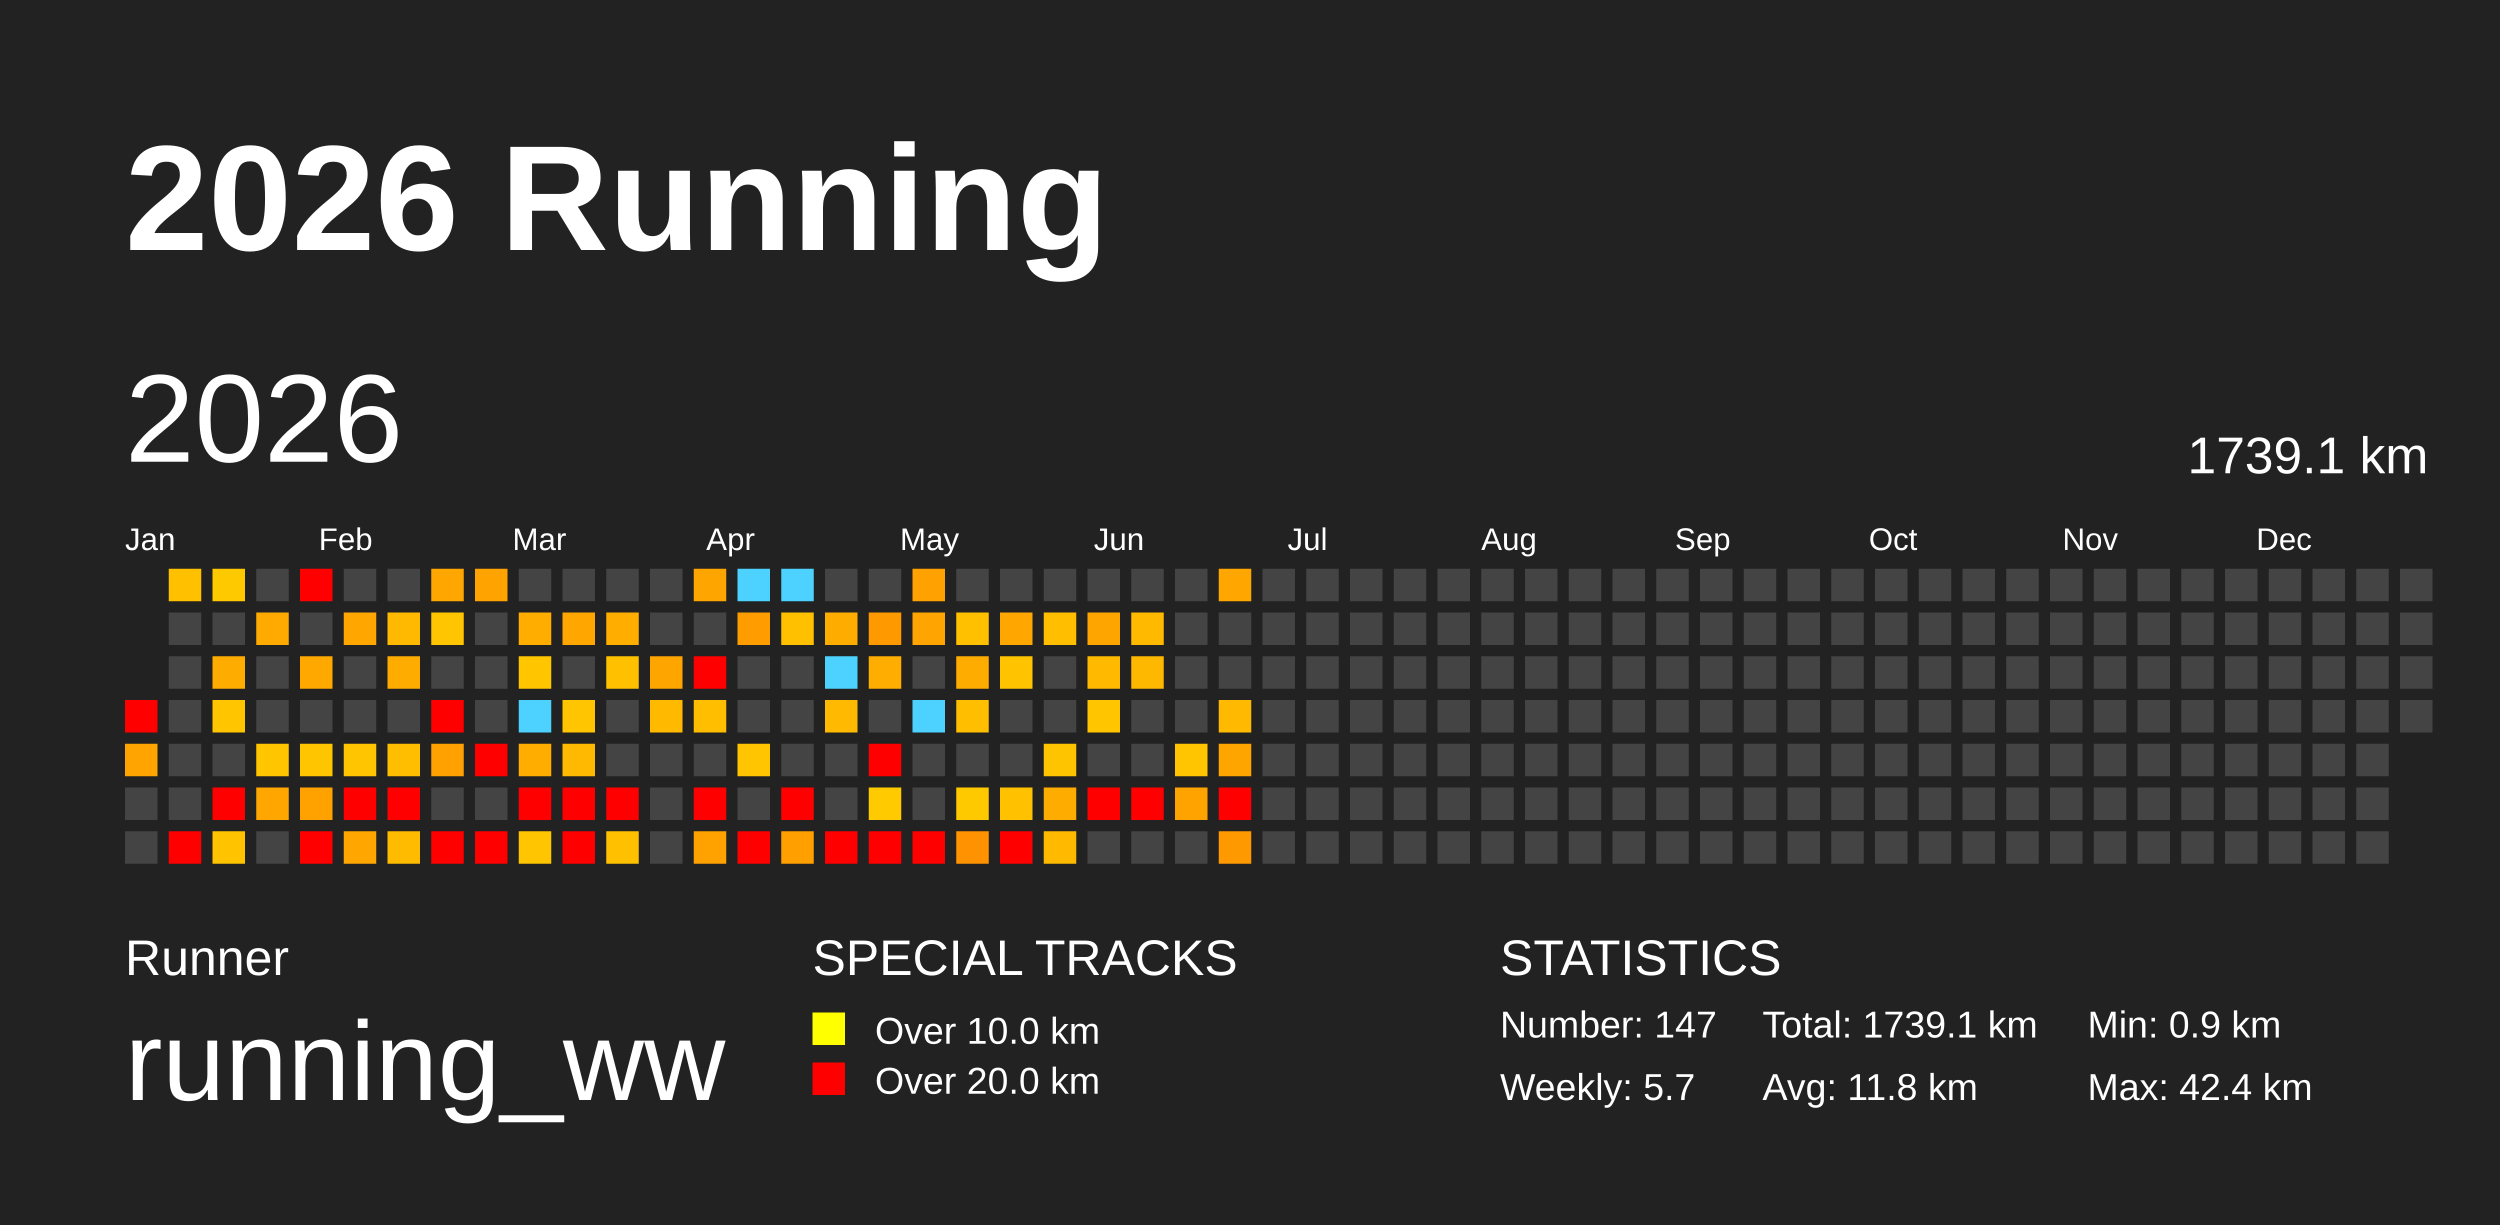
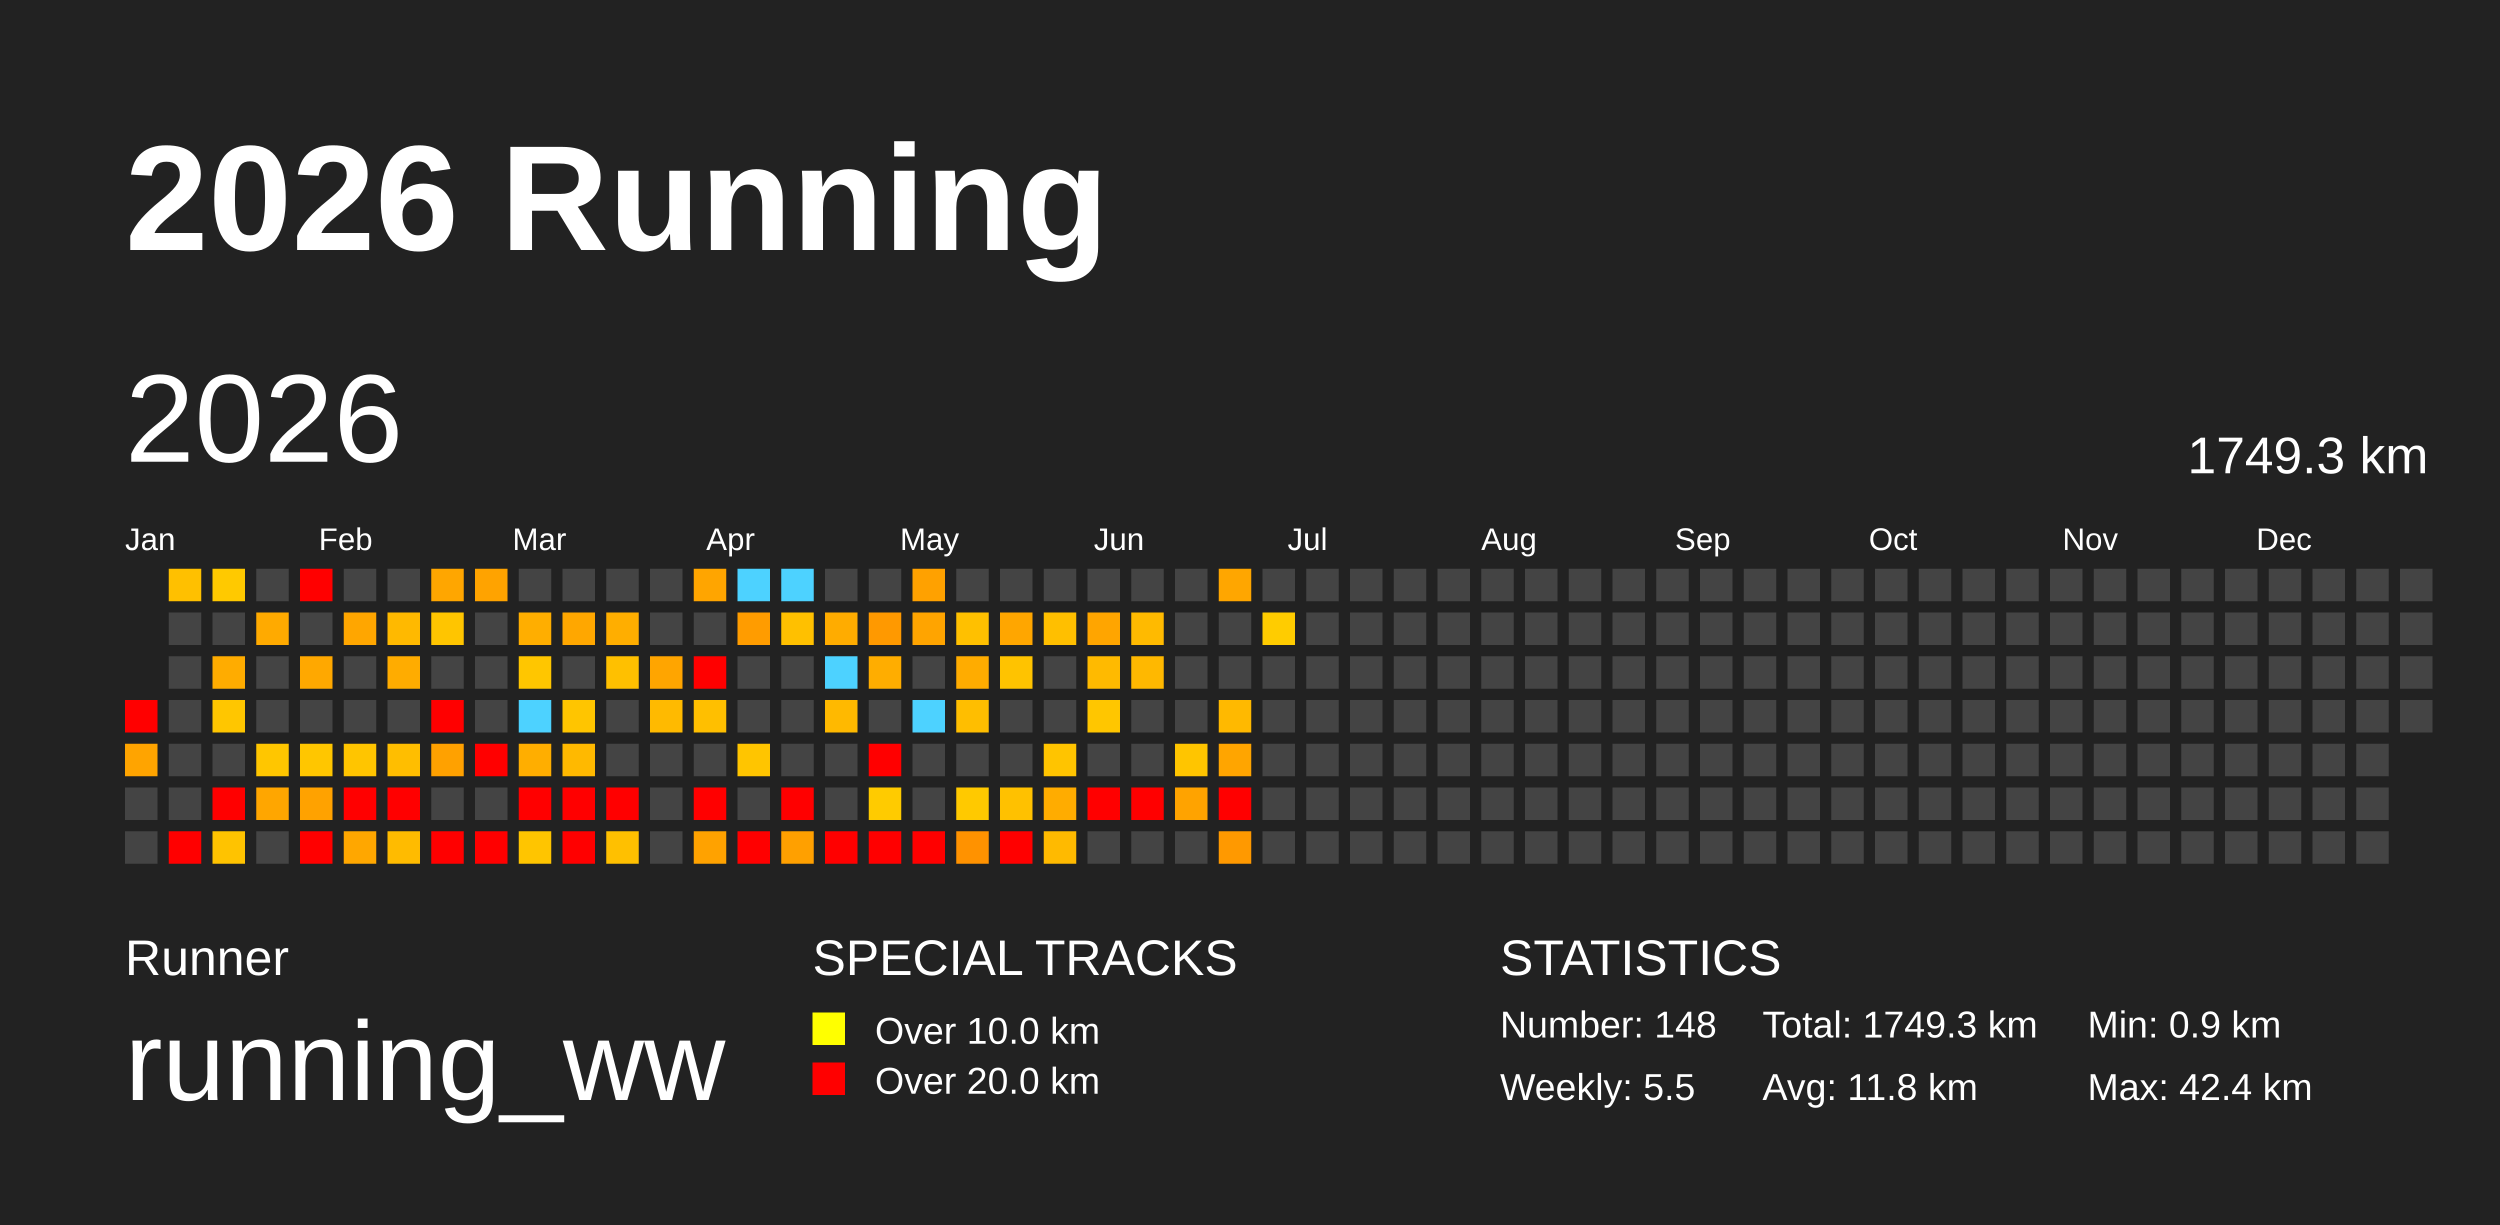
<svg xmlns="http://www.w3.org/2000/svg" baseProfile="full" height="98mm" version="1.1" viewBox="0,0,200,98" width="200mm">
  <defs />
  <rect fill="#222222" height="98" width="200" x="0" y="0" />
  <text fill="#FFFFFF" style="font-size:12px; font-family:Arial; font-weight:bold;" x="10" y="20">2026 Running</text>
  <text fill="#FFFFFF" style="font-size:4px; font-family:Arial" x="10" y="78">Runner</text>
  <text fill="#FFFFFF" style="font-size:9px; font-family:Arial" x="10" y="88">running_ww</text>
  <text fill="#FFFFFF" style="font-size:4px; font-family:Arial" x="65" y="78">SPECIAL TRACKS</text>
  <rect fill="yellow" height="2.6" width="2.6" x="65" y="81" />
  <text fill="#FFFFFF" style="font-size:3px; font-family:Arial" x="70" y="83.5">Over 10.0 km</text>
  <rect fill="red" height="2.6" width="2.6" x="65" y="85" />
  <text fill="#FFFFFF" style="font-size:3px; font-family:Arial" x="70" y="87.5">Over 20.0 km</text>
  <text fill="#FFFFFF" style="font-size:4px; font-family:Arial" x="120" y="78">STATISTICS</text>
-   <text fill="#FFFFFF" style="font-size:3px; font-family:Arial" x="120" y="83">Number: 147</text>
-   <text fill="#FFFFFF" style="font-size:3px; font-family:Arial" x="120" y="88">Weekly: 5.7</text>
-   <text fill="#FFFFFF" style="font-size:3px; font-family:Arial" x="141" y="83">Total: 1739.1 km</text>
+   <text fill="#FFFFFF" style="font-size:3px; font-family:Arial" x="120" y="83">Number: 148</text>
+   <text fill="#FFFFFF" style="font-size:3px; font-family:Arial" x="120" y="88">Weekly: 5.5</text>
+   <text fill="#FFFFFF" style="font-size:3px; font-family:Arial" x="141" y="83">Total: 1749.3 km</text>
  <text fill="#FFFFFF" style="font-size:3px; font-family:Arial" x="141" y="88">Avg: 11.8 km</text>
  <text fill="#FFFFFF" style="font-size:3px; font-family:Arial" x="167" y="83">Min: 0.9 km</text>
  <text fill="#FFFFFF" style="font-size:3px; font-family:Arial" x="167" y="88">Max: 42.4 km</text>
  <text dominant-baseline="hanging" fill="#FFFFFF" style="font-size:10.0px; font-family:Arial;" x="10" y="30">2026</text>
-   <text dominant-baseline="hanging" fill="#FFFFFF" style="font-size:4.125px; font-family:Arial;" x="175" y="35">1739.1 km</text>
+   <text dominant-baseline="hanging" fill="#FFFFFF" style="font-size:4.125px; font-family:Arial;" x="175" y="35">1749.3 km</text>
  <text fill="#FFFFFF" style="font-size:2.5px; font-family:Arial" x="10.0" y="44">Jan</text>
  <text fill="#FFFFFF" style="font-size:2.5px; font-family:Arial" x="25.5" y="44">Feb</text>
  <text fill="#FFFFFF" style="font-size:2.5px; font-family:Arial" x="41.0" y="44">Mar</text>
  <text fill="#FFFFFF" style="font-size:2.5px; font-family:Arial" x="56.5" y="44">Apr</text>
  <text fill="#FFFFFF" style="font-size:2.5px; font-family:Arial" x="72.0" y="44">May</text>
  <text fill="#FFFFFF" style="font-size:2.5px; font-family:Arial" x="87.5" y="44">Jun</text>
  <text fill="#FFFFFF" style="font-size:2.5px; font-family:Arial" x="103.0" y="44">Jul</text>
  <text fill="#FFFFFF" style="font-size:2.5px; font-family:Arial" x="118.5" y="44">Aug</text>
  <text fill="#FFFFFF" style="font-size:2.5px; font-family:Arial" x="134.0" y="44">Sep</text>
  <text fill="#FFFFFF" style="font-size:2.5px; font-family:Arial" x="149.5" y="44">Oct</text>
  <text fill="#FFFFFF" style="font-size:2.5px; font-family:Arial" x="165.0" y="44">Nov</text>
  <text fill="#FFFFFF" style="font-size:2.5px; font-family:Arial" x="180.5" y="44">Dec</text>
  <rect fill="red" height="2.6" width="2.6" x="10.0" y="56.0" />
  <rect fill="#ffa400" height="2.6" width="2.6" x="10.0" y="59.5" />
  <rect fill="#444444" height="2.6" width="2.6" x="10.0" y="63.0" />
  <rect fill="#444444" height="2.6" width="2.6" x="10.0" y="66.5" />
  <rect fill="#ffc000" height="2.6" width="2.6" x="13.5" y="45.5" />
  <rect fill="#444444" height="2.6" width="2.6" x="13.5" y="49.0" />
  <rect fill="#444444" height="2.6" width="2.6" x="13.5" y="52.5" />
  <rect fill="#444444" height="2.6" width="2.6" x="13.5" y="56.0" />
  <rect fill="#444444" height="2.6" width="2.6" x="13.5" y="59.5" />
  <rect fill="#444444" height="2.6" width="2.6" x="13.5" y="63.0" />
  <rect fill="red" height="2.6" width="2.6" x="13.5" y="66.5" />
  <rect fill="#ffc900" height="2.6" width="2.6" x="17.0" y="45.5" />
  <rect fill="#444444" height="2.6" width="2.6" x="17.0" y="49.0" />
  <rect fill="#ffac00" height="2.6" width="2.6" x="17.0" y="52.5" />
  <rect fill="#ffc600" height="2.6" width="2.6" x="17.0" y="56.0" />
  <rect fill="#444444" height="2.6" width="2.6" x="17.0" y="59.5" />
  <rect fill="red" height="2.6" width="2.6" x="17.0" y="63.0" />
  <rect fill="#ffc300" height="2.6" width="2.6" x="17.0" y="66.5" />
  <rect fill="#444444" height="2.6" width="2.6" x="20.5" y="45.5" />
  <rect fill="#ffaa00" height="2.6" width="2.6" x="20.5" y="49.0" />
  <rect fill="#444444" height="2.6" width="2.6" x="20.5" y="52.5" />
  <rect fill="#444444" height="2.6" width="2.6" x="20.5" y="56.0" />
  <rect fill="#ffc600" height="2.6" width="2.6" x="20.5" y="59.5" />
  <rect fill="#ffa600" height="2.6" width="2.6" x="20.5" y="63.0" />
  <rect fill="#444444" height="2.6" width="2.6" x="20.5" y="66.5" />
  <rect fill="red" height="2.6" width="2.6" x="24.0" y="45.5" />
  <rect fill="#444444" height="2.6" width="2.6" x="24.0" y="49.0" />
  <rect fill="#ffa800" height="2.6" width="2.6" x="24.0" y="52.5" />
  <rect fill="#444444" height="2.6" width="2.6" x="24.0" y="56.0" />
  <rect fill="#ffc600" height="2.6" width="2.6" x="24.0" y="59.5" />
  <rect fill="#ffa200" height="2.6" width="2.6" x="24.0" y="63.0" />
  <rect fill="red" height="2.6" width="2.6" x="24.0" y="66.5" />
  <rect fill="#444444" height="2.6" width="2.6" x="27.5" y="45.5" />
  <rect fill="#ffa600" height="2.6" width="2.6" x="27.5" y="49.0" />
  <rect fill="#444444" height="2.6" width="2.6" x="27.5" y="52.5" />
  <rect fill="#444444" height="2.6" width="2.6" x="27.5" y="56.0" />
  <rect fill="#ffc500" height="2.6" width="2.6" x="27.5" y="59.5" />
  <rect fill="red" height="2.6" width="2.6" x="27.5" y="63.0" />
  <rect fill="#ffa700" height="2.6" width="2.6" x="27.5" y="66.5" />
  <rect fill="#444444" height="2.6" width="2.6" x="31.0" y="45.5" />
  <rect fill="#ffb900" height="2.6" width="2.6" x="31.0" y="49.0" />
  <rect fill="#ffac00" height="2.6" width="2.6" x="31.0" y="52.5" />
  <rect fill="#444444" height="2.6" width="2.6" x="31.0" y="56.0" />
  <rect fill="#ffbe00" height="2.6" width="2.6" x="31.0" y="59.5" />
  <rect fill="red" height="2.6" width="2.6" x="31.0" y="63.0" />
  <rect fill="#ffbb00" height="2.6" width="2.6" x="31.0" y="66.5" />
  <rect fill="#ffa600" height="2.6" width="2.6" x="34.5" y="45.5" />
  <rect fill="#ffc500" height="2.6" width="2.6" x="34.5" y="49.0" />
  <rect fill="#444444" height="2.6" width="2.6" x="34.5" y="52.5" />
  <rect fill="red" height="2.6" width="2.6" x="34.5" y="56.0" />
  <rect fill="#ffa100" height="2.6" width="2.6" x="34.5" y="59.5" />
  <rect fill="#444444" height="2.6" width="2.6" x="34.5" y="63.0" />
  <rect fill="red" height="2.6" width="2.6" x="34.5" y="66.5" />
  <rect fill="#ffa300" height="2.6" width="2.6" x="38.0" y="45.5" />
  <rect fill="#444444" height="2.6" width="2.6" x="38.0" y="49.0" />
  <rect fill="#444444" height="2.6" width="2.6" x="38.0" y="52.5" />
  <rect fill="#444444" height="2.6" width="2.6" x="38.0" y="56.0" />
  <rect fill="red" height="2.6" width="2.6" x="38.0" y="59.5" />
  <rect fill="#444444" height="2.6" width="2.6" x="38.0" y="63.0" />
  <rect fill="red" height="2.6" width="2.6" x="38.0" y="66.5" />
  <rect fill="#444444" height="2.6" width="2.6" x="41.5" y="45.5" />
  <rect fill="#ffae00" height="2.6" width="2.6" x="41.5" y="49.0" />
  <rect fill="#ffc600" height="2.6" width="2.6" x="41.5" y="52.5" />
  <rect fill="#4dd2ff" height="2.6" width="2.6" x="41.5" y="56.0" />
  <rect fill="#ffae00" height="2.6" width="2.6" x="41.5" y="59.5" />
  <rect fill="red" height="2.6" width="2.6" x="41.5" y="63.0" />
  <rect fill="#ffc500" height="2.6" width="2.6" x="41.5" y="66.5" />
  <rect fill="#444444" height="2.6" width="2.6" x="45.0" y="45.5" />
  <rect fill="#ffa700" height="2.6" width="2.6" x="45.0" y="49.0" />
  <rect fill="#444444" height="2.6" width="2.6" x="45.0" y="52.5" />
  <rect fill="#ffc500" height="2.6" width="2.6" x="45.0" y="56.0" />
  <rect fill="#ffb900" height="2.6" width="2.6" x="45.0" y="59.5" />
  <rect fill="red" height="2.6" width="2.6" x="45.0" y="63.0" />
  <rect fill="red" height="2.6" width="2.6" x="45.0" y="66.5" />
  <rect fill="#444444" height="2.6" width="2.6" x="48.5" y="45.5" />
  <rect fill="#ffae00" height="2.6" width="2.6" x="48.5" y="49.0" />
  <rect fill="#ffc000" height="2.6" width="2.6" x="48.5" y="52.5" />
  <rect fill="#444444" height="2.6" width="2.6" x="48.5" y="56.0" />
  <rect fill="#444444" height="2.6" width="2.6" x="48.5" y="59.5" />
  <rect fill="red" height="2.6" width="2.6" x="48.5" y="63.0" />
  <rect fill="#ffc000" height="2.6" width="2.6" x="48.5" y="66.5" />
  <rect fill="#444444" height="2.6" width="2.6" x="52.0" y="45.5" />
  <rect fill="#444444" height="2.6" width="2.6" x="52.0" y="49.0" />
  <rect fill="#ffa500" height="2.6" width="2.6" x="52.0" y="52.5" />
  <rect fill="#ffba00" height="2.6" width="2.6" x="52.0" y="56.0" />
  <rect fill="#444444" height="2.6" width="2.6" x="52.0" y="59.5" />
  <rect fill="#444444" height="2.6" width="2.6" x="52.0" y="63.0" />
  <rect fill="#444444" height="2.6" width="2.6" x="52.0" y="66.5" />
  <rect fill="#ffa500" height="2.6" width="2.6" x="55.5" y="45.5" />
  <rect fill="#444444" height="2.6" width="2.6" x="55.5" y="49.0" />
  <rect fill="red" height="2.6" width="2.6" x="55.5" y="52.5" />
  <rect fill="#ffbf00" height="2.6" width="2.6" x="55.5" y="56.0" />
  <rect fill="#444444" height="2.6" width="2.6" x="55.5" y="59.5" />
  <rect fill="red" height="2.6" width="2.6" x="55.5" y="63.0" />
  <rect fill="#ffa200" height="2.6" width="2.6" x="55.5" y="66.5" />
  <rect fill="#4dd2ff" height="2.6" width="2.6" x="59.0" y="45.5" />
  <rect fill="#ff9c00" height="2.6" width="2.6" x="59.0" y="49.0" />
  <rect fill="#444444" height="2.6" width="2.6" x="59.0" y="52.5" />
  <rect fill="#444444" height="2.6" width="2.6" x="59.0" y="56.0" />
  <rect fill="#ffc500" height="2.6" width="2.6" x="59.0" y="59.5" />
  <rect fill="#444444" height="2.6" width="2.6" x="59.0" y="63.0" />
  <rect fill="red" height="2.6" width="2.6" x="59.0" y="66.5" />
  <rect fill="#4dd2ff" height="2.6" width="2.6" x="62.5" y="45.5" />
  <rect fill="#ffc000" height="2.6" width="2.6" x="62.5" y="49.0" />
  <rect fill="#444444" height="2.6" width="2.6" x="62.5" y="52.5" />
  <rect fill="#444444" height="2.6" width="2.6" x="62.5" y="56.0" />
  <rect fill="#444444" height="2.6" width="2.6" x="62.5" y="59.5" />
  <rect fill="red" height="2.6" width="2.6" x="62.5" y="63.0" />
  <rect fill="#ffa000" height="2.6" width="2.6" x="62.5" y="66.5" />
  <rect fill="#444444" height="2.6" width="2.6" x="66.0" y="45.5" />
  <rect fill="#ffac00" height="2.6" width="2.6" x="66.0" y="49.0" />
  <rect fill="#4dd2ff" height="2.6" width="2.6" x="66.0" y="52.5" />
  <rect fill="#ffb900" height="2.6" width="2.6" x="66.0" y="56.0" />
  <rect fill="#444444" height="2.6" width="2.6" x="66.0" y="59.5" />
  <rect fill="#444444" height="2.6" width="2.6" x="66.0" y="63.0" />
  <rect fill="red" height="2.6" width="2.6" x="66.0" y="66.5" />
  <rect fill="#444444" height="2.6" width="2.6" x="69.5" y="45.5" />
  <rect fill="#ff9900" height="2.6" width="2.6" x="69.5" y="49.0" />
  <rect fill="#ffad00" height="2.6" width="2.6" x="69.5" y="52.5" />
  <rect fill="#444444" height="2.6" width="2.6" x="69.5" y="56.0" />
  <rect fill="red" height="2.6" width="2.6" x="69.5" y="59.5" />
  <rect fill="#ffcb00" height="2.6" width="2.6" x="69.5" y="63.0" />
  <rect fill="red" height="2.6" width="2.6" x="69.5" y="66.5" />
  <rect fill="#ffa100" height="2.6" width="2.6" x="73.0" y="45.5" />
  <rect fill="#ffa400" height="2.6" width="2.6" x="73.0" y="49.0" />
  <rect fill="#444444" height="2.6" width="2.6" x="73.0" y="52.5" />
  <rect fill="#4dd2ff" height="2.6" width="2.6" x="73.0" y="56.0" />
  <rect fill="#444444" height="2.6" width="2.6" x="73.0" y="59.5" />
  <rect fill="#444444" height="2.6" width="2.6" x="73.0" y="63.0" />
  <rect fill="red" height="2.6" width="2.6" x="73.0" y="66.5" />
  <rect fill="#444444" height="2.6" width="2.6" x="76.5" y="45.5" />
  <rect fill="#ffc000" height="2.6" width="2.6" x="76.5" y="49.0" />
  <rect fill="#ffac00" height="2.6" width="2.6" x="76.5" y="52.5" />
  <rect fill="#ffbe00" height="2.6" width="2.6" x="76.5" y="56.0" />
  <rect fill="#444444" height="2.6" width="2.6" x="76.5" y="59.5" />
  <rect fill="#ffc900" height="2.6" width="2.6" x="76.5" y="63.0" />
  <rect fill="#ff9200" height="2.6" width="2.6" x="76.5" y="66.5" />
  <rect fill="#444444" height="2.6" width="2.6" x="80.0" y="45.5" />
  <rect fill="#ffa600" height="2.6" width="2.6" x="80.0" y="49.0" />
  <rect fill="#ffc300" height="2.6" width="2.6" x="80.0" y="52.5" />
  <rect fill="#444444" height="2.6" width="2.6" x="80.0" y="56.0" />
  <rect fill="#444444" height="2.6" width="2.6" x="80.0" y="59.5" />
  <rect fill="#ffc100" height="2.6" width="2.6" x="80.0" y="63.0" />
  <rect fill="red" height="2.6" width="2.6" x="80.0" y="66.5" />
  <rect fill="#444444" height="2.6" width="2.6" x="83.5" y="45.5" />
  <rect fill="#ffbf00" height="2.6" width="2.6" x="83.5" y="49.0" />
  <rect fill="#444444" height="2.6" width="2.6" x="83.5" y="52.5" />
  <rect fill="#444444" height="2.6" width="2.6" x="83.5" y="56.0" />
  <rect fill="#ffc400" height="2.6" width="2.6" x="83.5" y="59.5" />
  <rect fill="#ffac00" height="2.6" width="2.6" x="83.5" y="63.0" />
  <rect fill="#ffba00" height="2.6" width="2.6" x="83.5" y="66.5" />
  <rect fill="#444444" height="2.6" width="2.6" x="87.0" y="45.5" />
  <rect fill="#ffa500" height="2.6" width="2.6" x="87.0" y="49.0" />
  <rect fill="#ffba00" height="2.6" width="2.6" x="87.0" y="52.5" />
  <rect fill="#ffc600" height="2.6" width="2.6" x="87.0" y="56.0" />
  <rect fill="#444444" height="2.6" width="2.6" x="87.0" y="59.5" />
  <rect fill="red" height="2.6" width="2.6" x="87.0" y="63.0" />
  <rect fill="#444444" height="2.6" width="2.6" x="87.0" y="66.5" />
  <rect fill="#444444" height="2.6" width="2.6" x="90.5" y="45.5" />
  <rect fill="#ffba00" height="2.6" width="2.6" x="90.5" y="49.0" />
  <rect fill="#ffb800" height="2.6" width="2.6" x="90.5" y="52.5" />
  <rect fill="#444444" height="2.6" width="2.6" x="90.5" y="56.0" />
  <rect fill="#444444" height="2.6" width="2.6" x="90.5" y="59.5" />
  <rect fill="red" height="2.6" width="2.6" x="90.5" y="63.0" />
  <rect fill="#444444" height="2.6" width="2.6" x="90.5" y="66.5" />
  <rect fill="#444444" height="2.6" width="2.6" x="94.0" y="45.5" />
  <rect fill="#444444" height="2.6" width="2.6" x="94.0" y="49.0" />
  <rect fill="#444444" height="2.6" width="2.6" x="94.0" y="52.5" />
  <rect fill="#444444" height="2.6" width="2.6" x="94.0" y="56.0" />
  <rect fill="#ffc500" height="2.6" width="2.6" x="94.0" y="59.5" />
  <rect fill="#ffa300" height="2.6" width="2.6" x="94.0" y="63.0" />
  <rect fill="#444444" height="2.6" width="2.6" x="94.0" y="66.5" />
  <rect fill="#ffa600" height="2.6" width="2.6" x="97.5" y="45.5" />
  <rect fill="#444444" height="2.6" width="2.6" x="97.5" y="49.0" />
  <rect fill="#444444" height="2.6" width="2.6" x="97.5" y="52.5" />
  <rect fill="#ffb900" height="2.6" width="2.6" x="97.5" y="56.0" />
  <rect fill="#ffa500" height="2.6" width="2.6" x="97.5" y="59.5" />
  <rect fill="red" height="2.6" width="2.6" x="97.5" y="63.0" />
  <rect fill="#ff9900" height="2.6" width="2.6" x="97.5" y="66.5" />
  <rect fill="#444444" height="2.6" width="2.6" x="101.0" y="45.5" />
-   <rect fill="#444444" height="2.6" width="2.6" x="101.0" y="49.0" />
+   <rect fill="#ffcc00" height="2.6" width="2.6" x="101.0" y="49.0" />
  <rect fill="#444444" height="2.6" width="2.6" x="101.0" y="52.5" />
  <rect fill="#444444" height="2.6" width="2.6" x="101.0" y="56.0" />
  <rect fill="#444444" height="2.6" width="2.6" x="101.0" y="59.5" />
  <rect fill="#444444" height="2.6" width="2.6" x="101.0" y="63.0" />
  <rect fill="#444444" height="2.6" width="2.6" x="101.0" y="66.5" />
  <rect fill="#444444" height="2.6" width="2.6" x="104.5" y="45.5" />
  <rect fill="#444444" height="2.6" width="2.6" x="104.5" y="49.0" />
  <rect fill="#444444" height="2.6" width="2.6" x="104.5" y="52.5" />
  <rect fill="#444444" height="2.6" width="2.6" x="104.5" y="56.0" />
  <rect fill="#444444" height="2.6" width="2.6" x="104.5" y="59.5" />
  <rect fill="#444444" height="2.6" width="2.6" x="104.5" y="63.0" />
  <rect fill="#444444" height="2.6" width="2.6" x="104.5" y="66.5" />
  <rect fill="#444444" height="2.6" width="2.6" x="108.0" y="45.5" />
  <rect fill="#444444" height="2.6" width="2.6" x="108.0" y="49.0" />
  <rect fill="#444444" height="2.6" width="2.6" x="108.0" y="52.5" />
  <rect fill="#444444" height="2.6" width="2.6" x="108.0" y="56.0" />
  <rect fill="#444444" height="2.6" width="2.6" x="108.0" y="59.5" />
  <rect fill="#444444" height="2.6" width="2.6" x="108.0" y="63.0" />
  <rect fill="#444444" height="2.6" width="2.6" x="108.0" y="66.5" />
  <rect fill="#444444" height="2.6" width="2.6" x="111.5" y="45.5" />
  <rect fill="#444444" height="2.6" width="2.6" x="111.5" y="49.0" />
  <rect fill="#444444" height="2.6" width="2.6" x="111.5" y="52.5" />
  <rect fill="#444444" height="2.6" width="2.6" x="111.5" y="56.0" />
  <rect fill="#444444" height="2.6" width="2.6" x="111.5" y="59.5" />
  <rect fill="#444444" height="2.6" width="2.6" x="111.5" y="63.0" />
  <rect fill="#444444" height="2.6" width="2.6" x="111.5" y="66.5" />
  <rect fill="#444444" height="2.6" width="2.6" x="115.0" y="45.5" />
  <rect fill="#444444" height="2.6" width="2.6" x="115.0" y="49.0" />
  <rect fill="#444444" height="2.6" width="2.6" x="115.0" y="52.5" />
  <rect fill="#444444" height="2.6" width="2.6" x="115.0" y="56.0" />
  <rect fill="#444444" height="2.6" width="2.6" x="115.0" y="59.5" />
  <rect fill="#444444" height="2.6" width="2.6" x="115.0" y="63.0" />
  <rect fill="#444444" height="2.6" width="2.6" x="115.0" y="66.5" />
  <rect fill="#444444" height="2.6" width="2.6" x="118.5" y="45.5" />
  <rect fill="#444444" height="2.6" width="2.6" x="118.5" y="49.0" />
  <rect fill="#444444" height="2.6" width="2.6" x="118.5" y="52.5" />
  <rect fill="#444444" height="2.6" width="2.6" x="118.5" y="56.0" />
  <rect fill="#444444" height="2.6" width="2.6" x="118.5" y="59.5" />
  <rect fill="#444444" height="2.6" width="2.6" x="118.5" y="63.0" />
  <rect fill="#444444" height="2.6" width="2.6" x="118.5" y="66.5" />
  <rect fill="#444444" height="2.6" width="2.6" x="122.0" y="45.5" />
  <rect fill="#444444" height="2.6" width="2.6" x="122.0" y="49.0" />
  <rect fill="#444444" height="2.6" width="2.6" x="122.0" y="52.5" />
  <rect fill="#444444" height="2.6" width="2.6" x="122.0" y="56.0" />
  <rect fill="#444444" height="2.6" width="2.6" x="122.0" y="59.5" />
  <rect fill="#444444" height="2.6" width="2.6" x="122.0" y="63.0" />
  <rect fill="#444444" height="2.6" width="2.6" x="122.0" y="66.5" />
  <rect fill="#444444" height="2.6" width="2.6" x="125.5" y="45.5" />
  <rect fill="#444444" height="2.6" width="2.6" x="125.5" y="49.0" />
  <rect fill="#444444" height="2.6" width="2.6" x="125.5" y="52.5" />
  <rect fill="#444444" height="2.6" width="2.6" x="125.5" y="56.0" />
  <rect fill="#444444" height="2.6" width="2.6" x="125.5" y="59.5" />
  <rect fill="#444444" height="2.6" width="2.6" x="125.5" y="63.0" />
  <rect fill="#444444" height="2.6" width="2.6" x="125.5" y="66.5" />
  <rect fill="#444444" height="2.6" width="2.6" x="129.0" y="45.5" />
  <rect fill="#444444" height="2.6" width="2.6" x="129.0" y="49.0" />
  <rect fill="#444444" height="2.6" width="2.6" x="129.0" y="52.5" />
  <rect fill="#444444" height="2.6" width="2.6" x="129.0" y="56.0" />
  <rect fill="#444444" height="2.6" width="2.6" x="129.0" y="59.5" />
  <rect fill="#444444" height="2.6" width="2.6" x="129.0" y="63.0" />
  <rect fill="#444444" height="2.6" width="2.6" x="129.0" y="66.5" />
  <rect fill="#444444" height="2.6" width="2.6" x="132.5" y="45.5" />
  <rect fill="#444444" height="2.6" width="2.6" x="132.5" y="49.0" />
  <rect fill="#444444" height="2.6" width="2.6" x="132.5" y="52.5" />
  <rect fill="#444444" height="2.6" width="2.6" x="132.5" y="56.0" />
  <rect fill="#444444" height="2.6" width="2.6" x="132.5" y="59.5" />
  <rect fill="#444444" height="2.6" width="2.6" x="132.5" y="63.0" />
  <rect fill="#444444" height="2.6" width="2.6" x="132.5" y="66.5" />
  <rect fill="#444444" height="2.6" width="2.6" x="136.0" y="45.5" />
  <rect fill="#444444" height="2.6" width="2.6" x="136.0" y="49.0" />
  <rect fill="#444444" height="2.6" width="2.6" x="136.0" y="52.5" />
  <rect fill="#444444" height="2.6" width="2.6" x="136.0" y="56.0" />
  <rect fill="#444444" height="2.6" width="2.6" x="136.0" y="59.5" />
  <rect fill="#444444" height="2.6" width="2.6" x="136.0" y="63.0" />
  <rect fill="#444444" height="2.6" width="2.6" x="136.0" y="66.5" />
  <rect fill="#444444" height="2.6" width="2.6" x="139.5" y="45.5" />
  <rect fill="#444444" height="2.6" width="2.6" x="139.5" y="49.0" />
  <rect fill="#444444" height="2.6" width="2.6" x="139.5" y="52.5" />
  <rect fill="#444444" height="2.6" width="2.6" x="139.5" y="56.0" />
  <rect fill="#444444" height="2.6" width="2.6" x="139.5" y="59.5" />
  <rect fill="#444444" height="2.6" width="2.6" x="139.5" y="63.0" />
  <rect fill="#444444" height="2.6" width="2.6" x="139.5" y="66.5" />
  <rect fill="#444444" height="2.6" width="2.6" x="143.0" y="45.5" />
  <rect fill="#444444" height="2.6" width="2.6" x="143.0" y="49.0" />
  <rect fill="#444444" height="2.6" width="2.6" x="143.0" y="52.5" />
  <rect fill="#444444" height="2.6" width="2.6" x="143.0" y="56.0" />
  <rect fill="#444444" height="2.6" width="2.6" x="143.0" y="59.5" />
  <rect fill="#444444" height="2.6" width="2.6" x="143.0" y="63.0" />
  <rect fill="#444444" height="2.6" width="2.6" x="143.0" y="66.5" />
  <rect fill="#444444" height="2.6" width="2.6" x="146.5" y="45.5" />
  <rect fill="#444444" height="2.6" width="2.6" x="146.5" y="49.0" />
  <rect fill="#444444" height="2.6" width="2.6" x="146.5" y="52.5" />
  <rect fill="#444444" height="2.6" width="2.6" x="146.5" y="56.0" />
  <rect fill="#444444" height="2.6" width="2.6" x="146.5" y="59.5" />
  <rect fill="#444444" height="2.6" width="2.6" x="146.5" y="63.0" />
  <rect fill="#444444" height="2.6" width="2.6" x="146.5" y="66.5" />
  <rect fill="#444444" height="2.6" width="2.6" x="150.0" y="45.5" />
  <rect fill="#444444" height="2.6" width="2.6" x="150.0" y="49.0" />
  <rect fill="#444444" height="2.6" width="2.6" x="150.0" y="52.5" />
  <rect fill="#444444" height="2.6" width="2.6" x="150.0" y="56.0" />
  <rect fill="#444444" height="2.6" width="2.6" x="150.0" y="59.5" />
  <rect fill="#444444" height="2.6" width="2.6" x="150.0" y="63.0" />
  <rect fill="#444444" height="2.6" width="2.6" x="150.0" y="66.5" />
  <rect fill="#444444" height="2.6" width="2.6" x="153.5" y="45.5" />
  <rect fill="#444444" height="2.6" width="2.6" x="153.5" y="49.0" />
  <rect fill="#444444" height="2.6" width="2.6" x="153.5" y="52.5" />
  <rect fill="#444444" height="2.6" width="2.6" x="153.5" y="56.0" />
  <rect fill="#444444" height="2.6" width="2.6" x="153.5" y="59.5" />
  <rect fill="#444444" height="2.6" width="2.6" x="153.5" y="63.0" />
  <rect fill="#444444" height="2.6" width="2.6" x="153.5" y="66.5" />
  <rect fill="#444444" height="2.6" width="2.6" x="157.0" y="45.5" />
  <rect fill="#444444" height="2.6" width="2.6" x="157.0" y="49.0" />
  <rect fill="#444444" height="2.6" width="2.6" x="157.0" y="52.5" />
  <rect fill="#444444" height="2.6" width="2.6" x="157.0" y="56.0" />
  <rect fill="#444444" height="2.6" width="2.6" x="157.0" y="59.5" />
  <rect fill="#444444" height="2.6" width="2.6" x="157.0" y="63.0" />
  <rect fill="#444444" height="2.6" width="2.6" x="157.0" y="66.5" />
  <rect fill="#444444" height="2.6" width="2.6" x="160.5" y="45.5" />
  <rect fill="#444444" height="2.6" width="2.6" x="160.5" y="49.0" />
  <rect fill="#444444" height="2.6" width="2.6" x="160.5" y="52.5" />
  <rect fill="#444444" height="2.6" width="2.6" x="160.5" y="56.0" />
  <rect fill="#444444" height="2.6" width="2.6" x="160.5" y="59.5" />
  <rect fill="#444444" height="2.6" width="2.6" x="160.5" y="63.0" />
  <rect fill="#444444" height="2.6" width="2.6" x="160.5" y="66.5" />
  <rect fill="#444444" height="2.6" width="2.6" x="164.0" y="45.5" />
  <rect fill="#444444" height="2.6" width="2.6" x="164.0" y="49.0" />
  <rect fill="#444444" height="2.6" width="2.6" x="164.0" y="52.5" />
  <rect fill="#444444" height="2.6" width="2.6" x="164.0" y="56.0" />
  <rect fill="#444444" height="2.6" width="2.6" x="164.0" y="59.5" />
  <rect fill="#444444" height="2.6" width="2.6" x="164.0" y="63.0" />
  <rect fill="#444444" height="2.6" width="2.6" x="164.0" y="66.5" />
  <rect fill="#444444" height="2.6" width="2.6" x="167.5" y="45.5" />
  <rect fill="#444444" height="2.6" width="2.6" x="167.5" y="49.0" />
  <rect fill="#444444" height="2.6" width="2.6" x="167.5" y="52.5" />
  <rect fill="#444444" height="2.6" width="2.6" x="167.5" y="56.0" />
  <rect fill="#444444" height="2.6" width="2.6" x="167.5" y="59.5" />
  <rect fill="#444444" height="2.6" width="2.6" x="167.5" y="63.0" />
  <rect fill="#444444" height="2.6" width="2.6" x="167.5" y="66.5" />
  <rect fill="#444444" height="2.6" width="2.6" x="171.0" y="45.5" />
  <rect fill="#444444" height="2.6" width="2.6" x="171.0" y="49.0" />
  <rect fill="#444444" height="2.6" width="2.6" x="171.0" y="52.5" />
  <rect fill="#444444" height="2.6" width="2.6" x="171.0" y="56.0" />
  <rect fill="#444444" height="2.6" width="2.6" x="171.0" y="59.5" />
  <rect fill="#444444" height="2.6" width="2.6" x="171.0" y="63.0" />
  <rect fill="#444444" height="2.6" width="2.6" x="171.0" y="66.5" />
  <rect fill="#444444" height="2.6" width="2.6" x="174.5" y="45.5" />
  <rect fill="#444444" height="2.6" width="2.6" x="174.5" y="49.0" />
  <rect fill="#444444" height="2.6" width="2.6" x="174.5" y="52.5" />
  <rect fill="#444444" height="2.6" width="2.6" x="174.5" y="56.0" />
  <rect fill="#444444" height="2.6" width="2.6" x="174.5" y="59.5" />
  <rect fill="#444444" height="2.6" width="2.6" x="174.5" y="63.0" />
  <rect fill="#444444" height="2.6" width="2.6" x="174.5" y="66.5" />
  <rect fill="#444444" height="2.6" width="2.6" x="178.0" y="45.5" />
  <rect fill="#444444" height="2.6" width="2.6" x="178.0" y="49.0" />
  <rect fill="#444444" height="2.6" width="2.6" x="178.0" y="52.5" />
  <rect fill="#444444" height="2.6" width="2.6" x="178.0" y="56.0" />
  <rect fill="#444444" height="2.6" width="2.6" x="178.0" y="59.5" />
  <rect fill="#444444" height="2.6" width="2.6" x="178.0" y="63.0" />
  <rect fill="#444444" height="2.6" width="2.6" x="178.0" y="66.5" />
  <rect fill="#444444" height="2.6" width="2.6" x="181.5" y="45.5" />
  <rect fill="#444444" height="2.6" width="2.6" x="181.5" y="49.0" />
  <rect fill="#444444" height="2.6" width="2.6" x="181.5" y="52.5" />
  <rect fill="#444444" height="2.6" width="2.6" x="181.5" y="56.0" />
  <rect fill="#444444" height="2.6" width="2.6" x="181.5" y="59.5" />
  <rect fill="#444444" height="2.6" width="2.6" x="181.5" y="63.0" />
  <rect fill="#444444" height="2.6" width="2.6" x="181.5" y="66.5" />
  <rect fill="#444444" height="2.6" width="2.6" x="185.0" y="45.5" />
  <rect fill="#444444" height="2.6" width="2.6" x="185.0" y="49.0" />
  <rect fill="#444444" height="2.6" width="2.6" x="185.0" y="52.5" />
  <rect fill="#444444" height="2.6" width="2.6" x="185.0" y="56.0" />
  <rect fill="#444444" height="2.6" width="2.6" x="185.0" y="59.5" />
  <rect fill="#444444" height="2.6" width="2.6" x="185.0" y="63.0" />
  <rect fill="#444444" height="2.6" width="2.6" x="185.0" y="66.5" />
  <rect fill="#444444" height="2.6" width="2.6" x="188.5" y="45.5" />
  <rect fill="#444444" height="2.6" width="2.6" x="188.5" y="49.0" />
  <rect fill="#444444" height="2.6" width="2.6" x="188.5" y="52.5" />
  <rect fill="#444444" height="2.6" width="2.6" x="188.5" y="56.0" />
  <rect fill="#444444" height="2.6" width="2.6" x="188.5" y="59.5" />
  <rect fill="#444444" height="2.6" width="2.6" x="188.5" y="63.0" />
  <rect fill="#444444" height="2.6" width="2.6" x="188.5" y="66.5" />
  <rect fill="#444444" height="2.6" width="2.6" x="192.0" y="45.5" />
  <rect fill="#444444" height="2.6" width="2.6" x="192.0" y="49.0" />
  <rect fill="#444444" height="2.6" width="2.6" x="192.0" y="52.5" />
  <rect fill="#444444" height="2.6" width="2.6" x="192.0" y="56.0" />
</svg>
